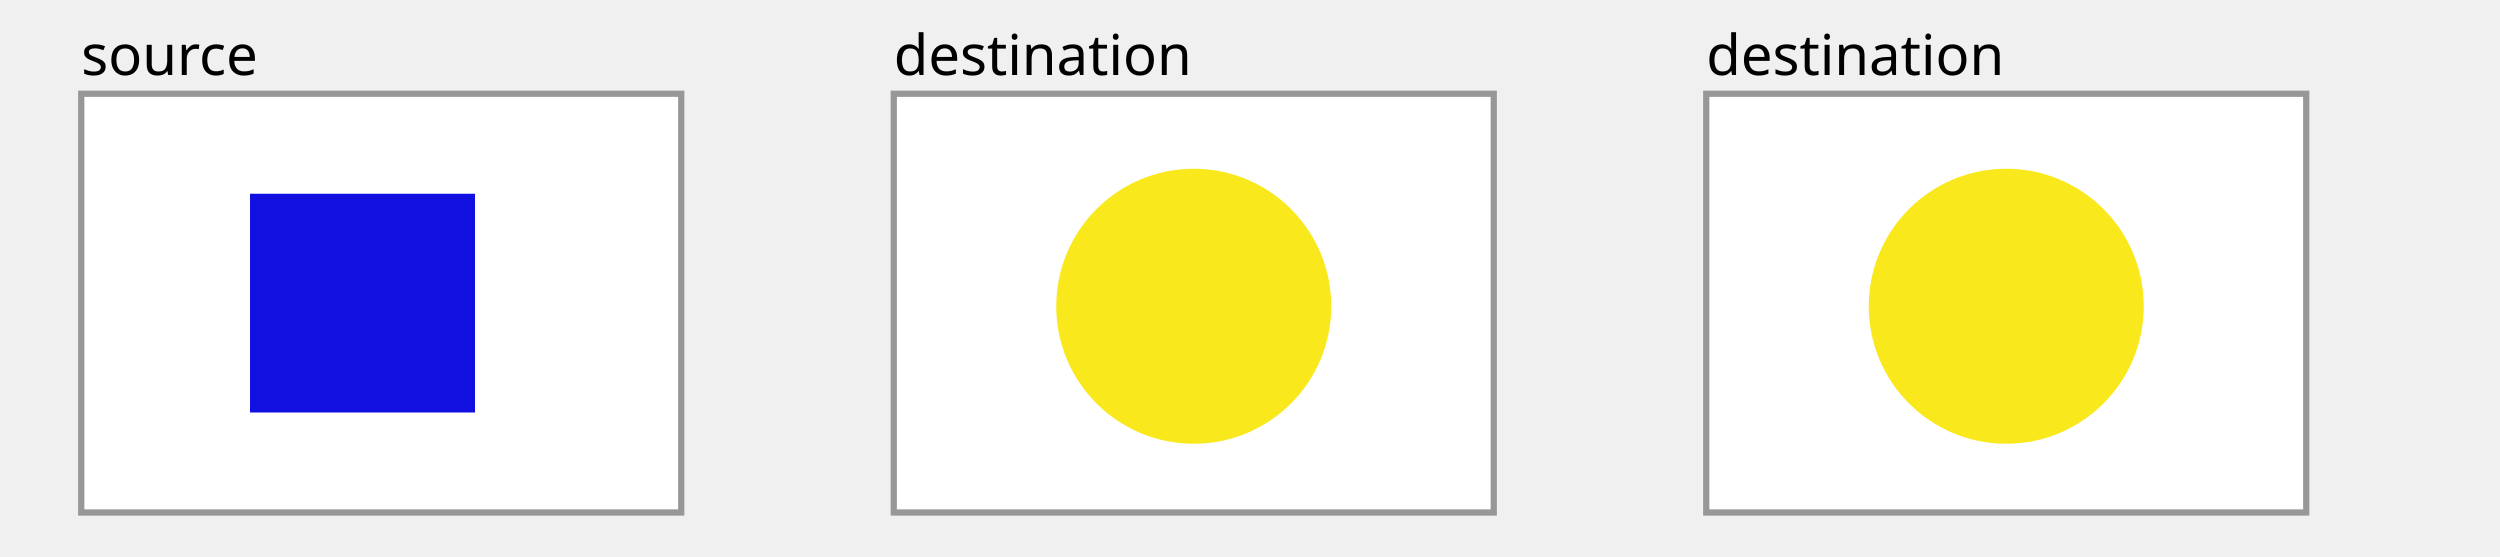
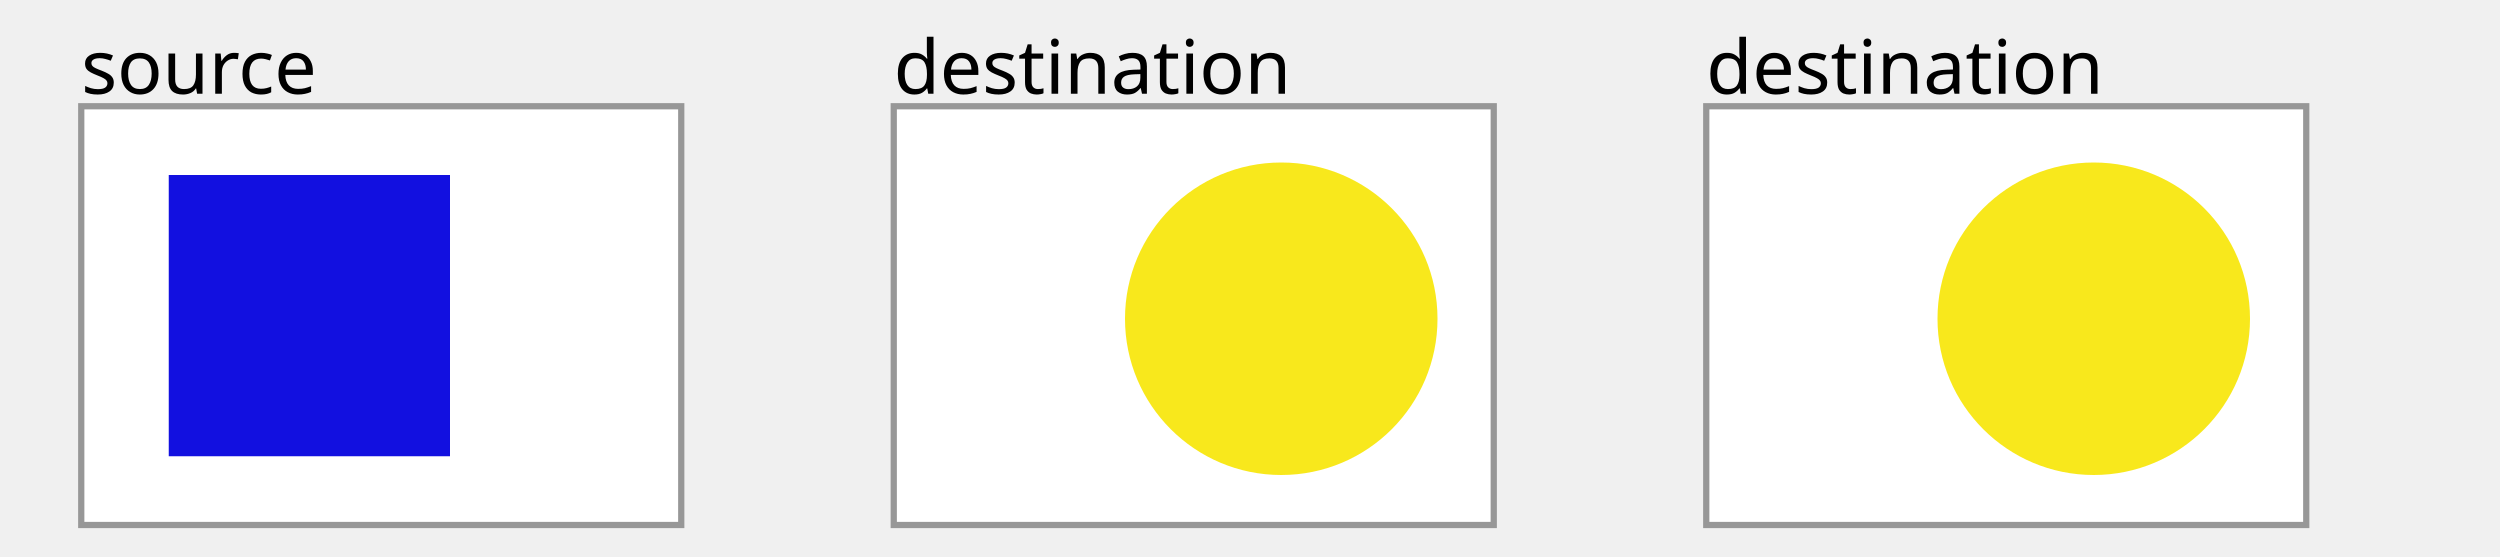
<svg xmlns="http://www.w3.org/2000/svg" width="400px" height="89px" viewBox="0 0 400 89" version="1.1">
  <defs />
  <g id="Page-1" stroke="none" stroke-width="1" fill="none" fill-rule="evenodd">
    <g id="composite-destination">
-       <rect id="Rectangle-45-Copy-2" stroke="#979797" fill="#FFFFFF" x="273" y="15" width="96" height="67" />
-       <rect id="Rectangle-45" stroke="#979797" fill="#FFFFFF" x="13" y="15" width="96" height="67" />
-       <text id="source" font-family="Proxima Nova" font-size="9" font-weight="260" fill="#000000">
-         <tspan x="13" y="12">source</tspan>
+       <rect id="Rectangle-45-Copy-2" stroke="#979797" fill="#FFFFFF" x="273" y="17" width="96" height="67" />
+       <text id="source" font-family="Proxima Nova" font-size="12" font-weight="260" fill="#000000">
+         <tspan x="13" y="15">source</tspan>
      </text>
-       <rect id="Rectangle-45-Copy" stroke="#979797" fill="#FFFFFF" x="143" y="15" width="96" height="67" />
-       <text id="destination" font-family="Proxima Nova" font-size="9" font-weight="260" fill="#000000">
-         <tspan x="143" y="12">destination</tspan>
+       <rect id="Rectangle-45" stroke="#979797" fill="#FFFFFF" x="13" y="17" width="96" height="67" />
+       <rect id="Rectangle-45-Copy" stroke="#979797" fill="#FFFFFF" x="143" y="17" width="96" height="67" />
+       <rect id="source-copy" fill="#1210E0" x="27" y="28" width="45" height="45" />
+       <circle id="destination-copy" fill="#F8E81C" cx="205" cy="51" r="25" />
+       <text id="destination" font-family="Proxima Nova" font-size="12" font-weight="260" fill="#000000">
+         <tspan x="143" y="15">destination</tspan>
      </text>
-       <text id="destination" font-family="Proxima Nova" font-size="9" font-weight="260" fill="#000000">
-         <tspan x="273" y="12">destination</tspan>
+       <text id="destination" font-family="Proxima Nova" font-size="12" font-weight="260" fill="#000000">
+         <tspan x="273" y="15">destination</tspan>
      </text>
-       <rect id="Rectangle-48" fill="#1210E0" x="40" y="31" width="36" height="35" />
-       <circle id="Oval-4-Copy" fill="#F8E81C" cx="321" cy="49" r="22" />
-       <circle id="Oval-4" fill="#F8E81C" cx="191" cy="49" r="22" />
+       <circle id="Oval-4-Copy" fill="#F8E81C" cx="335" cy="51" r="25" />
    </g>
  </g>
</svg>
